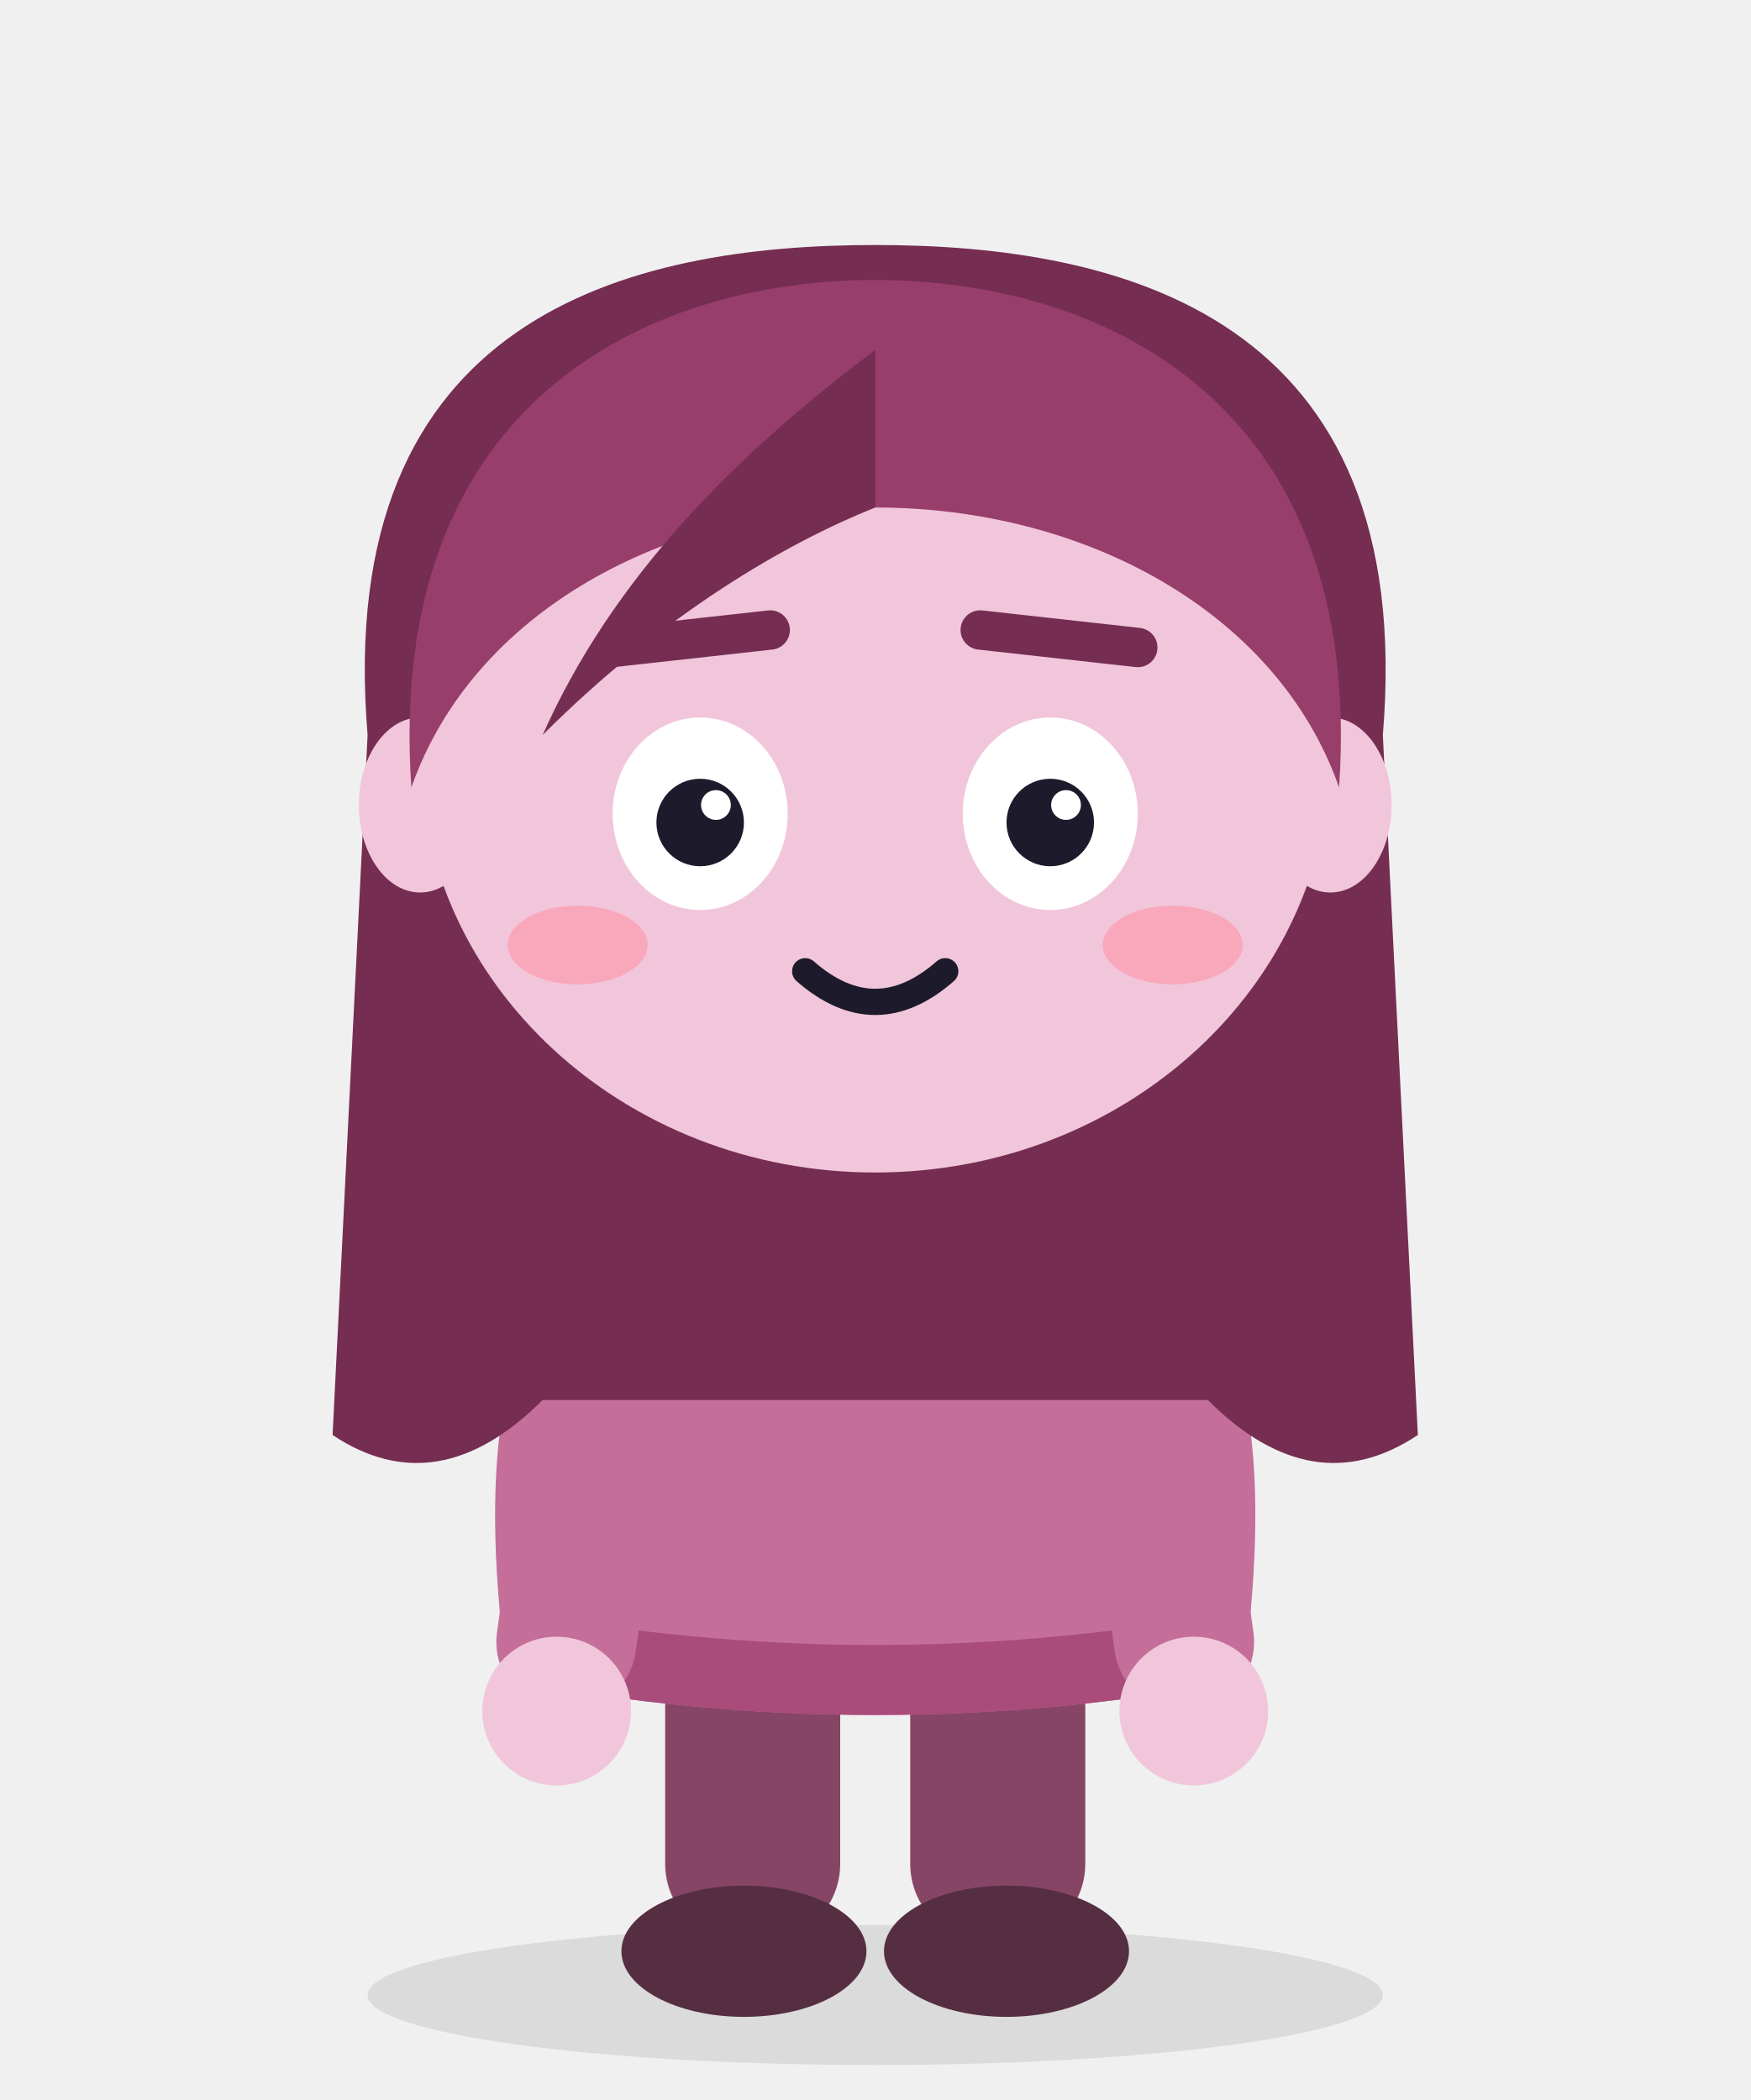
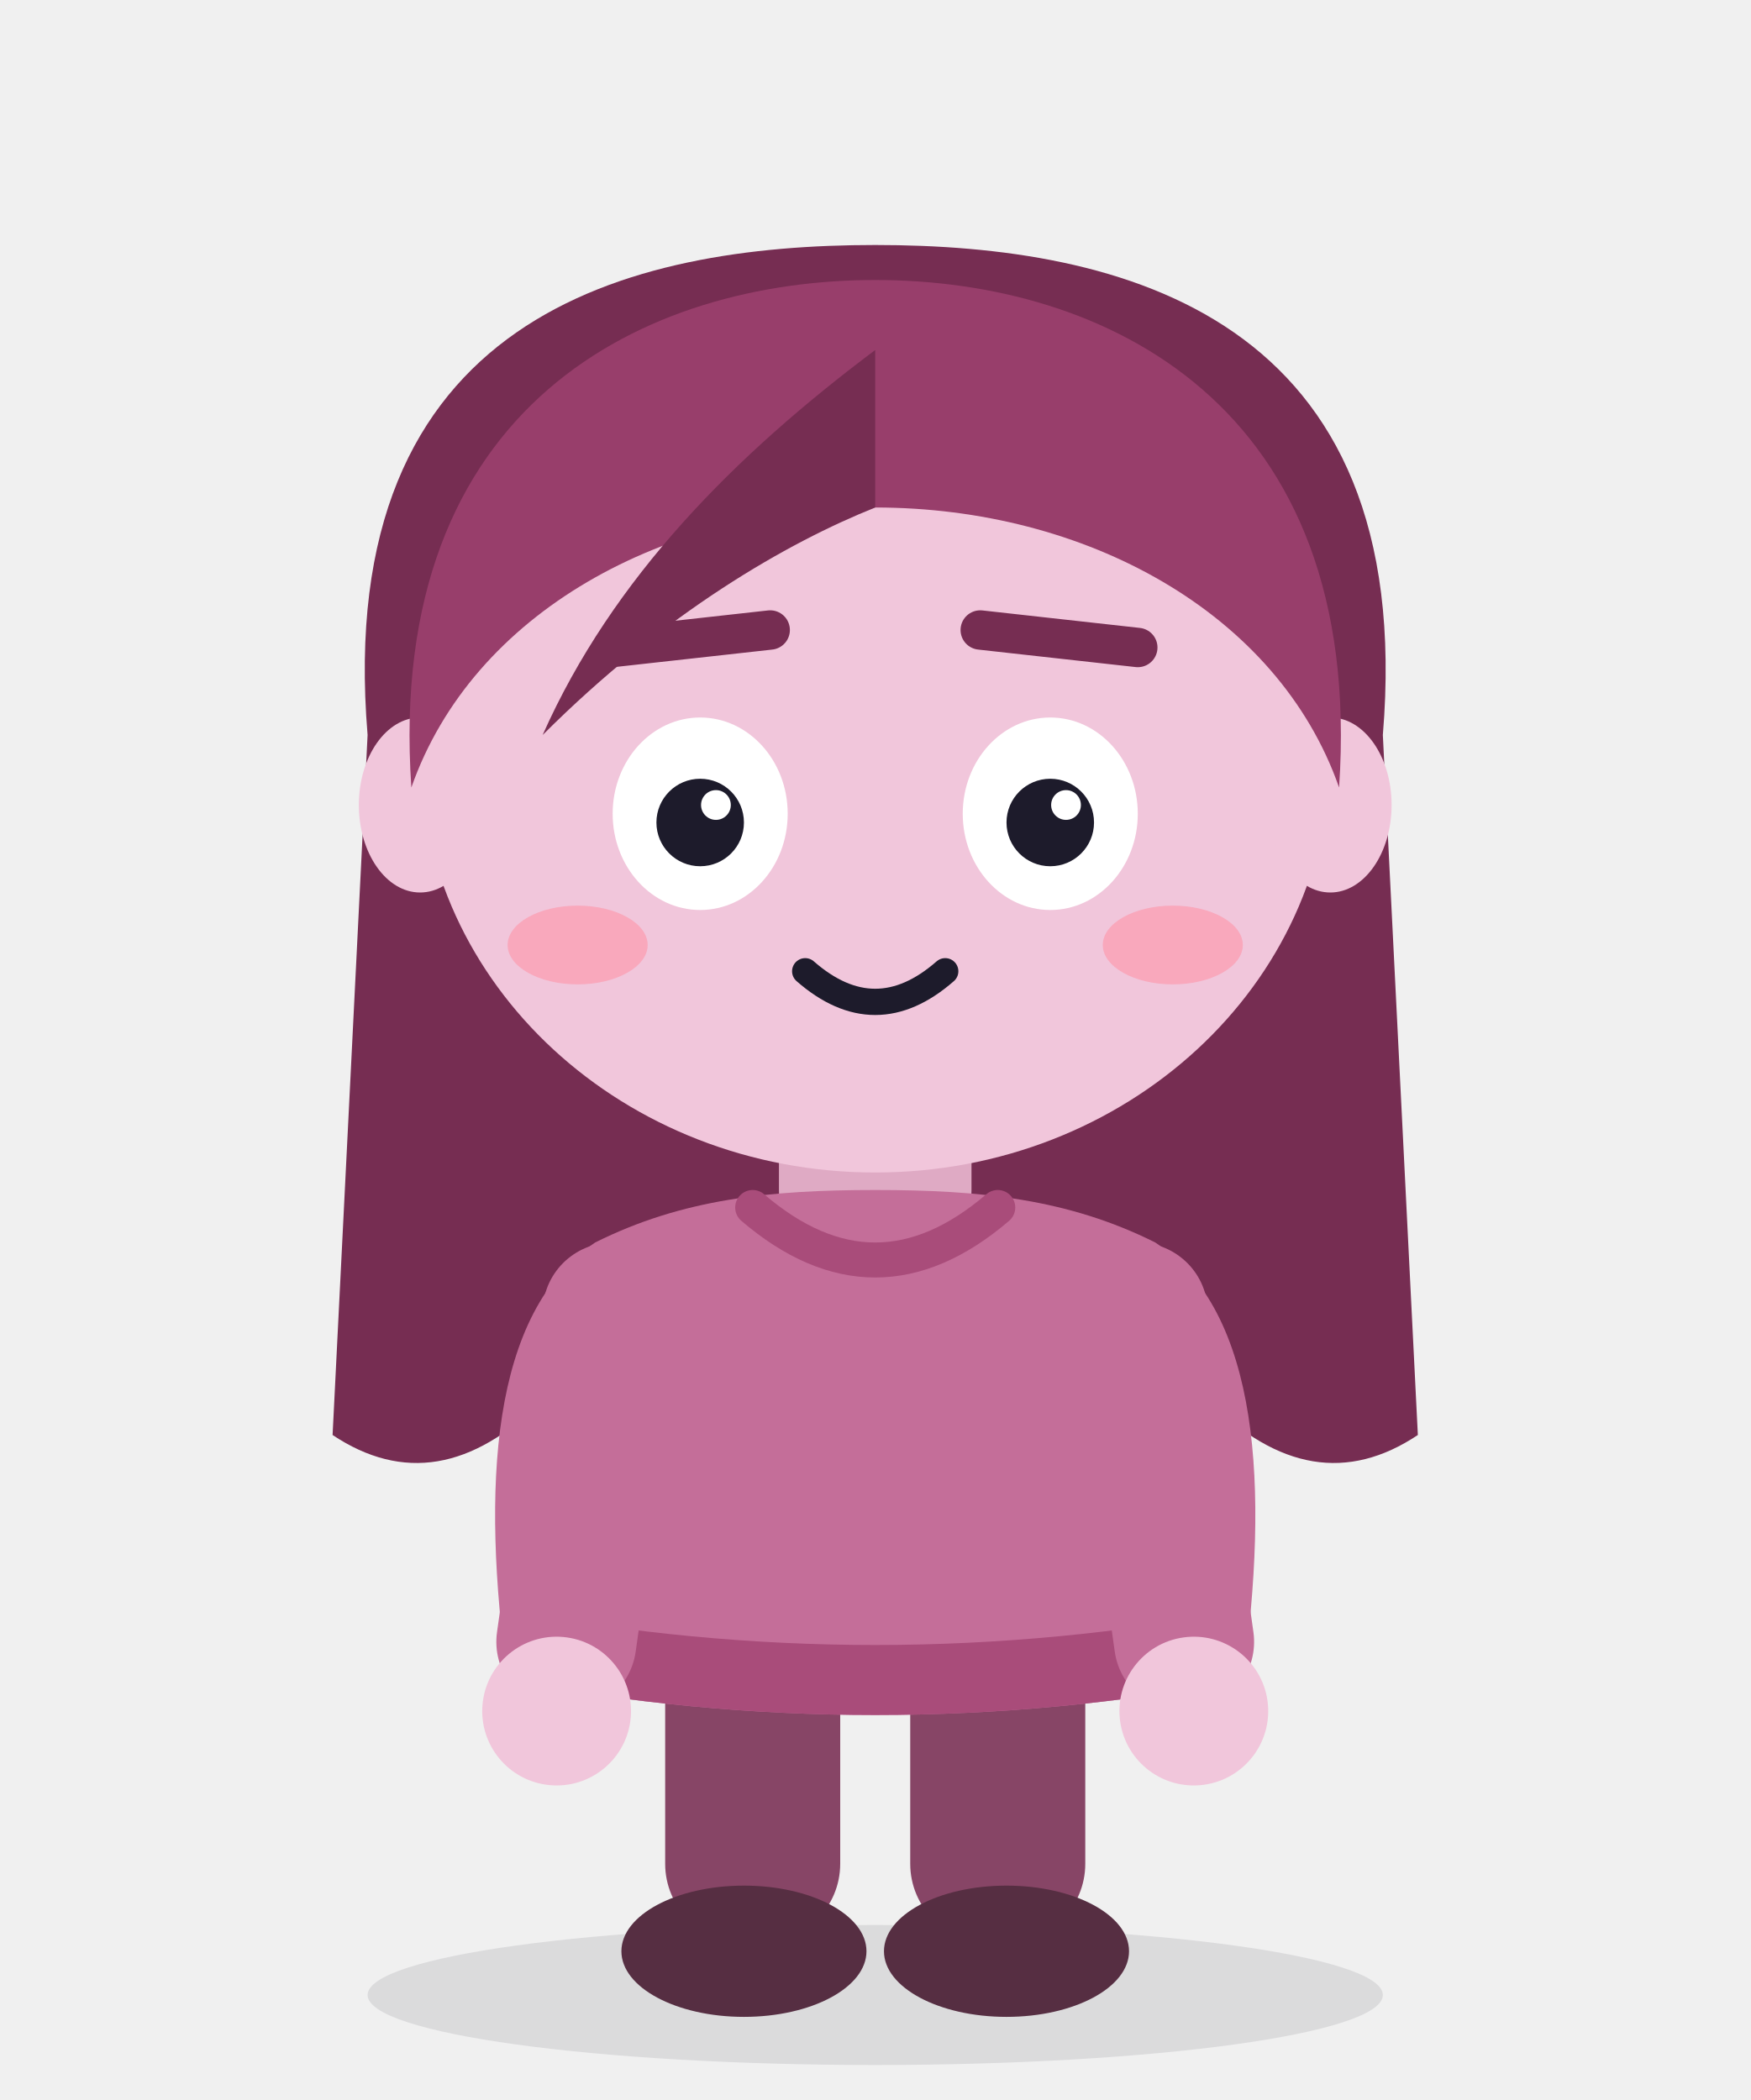
<svg xmlns="http://www.w3.org/2000/svg" viewBox="0 0 200 240" width="200" height="240" role="img" aria-label="Amira, listening">
  <ellipse cx="100" cy="228" rx="58" ry="8" fill="#1d1b2b" opacity="0.10" />
+   <g transform="rotate(0 100 132)">
+     <path d="M42,84 C38,36 72,28 100,28 C128,28 162,36 158,84 L162,164 Q150,172 138,160 L62,160 Q50,172 38,164 Z" fill="#762d52" />
+   </g>
  <rect x="76" y="184" width="20" height="38" rx="9" fill="#874566" />
  <rect x="104" y="184" width="20" height="38" rx="9" fill="#874566" />
  <ellipse cx="85" cy="223" rx="14" ry="7.5" fill="#562e42" />
  <ellipse cx="115" cy="223" rx="14" ry="7.5" fill="#562e42" />
  <rect x="89" y="116" width="22" height="30" rx="10" fill="#dfaac4" />
  <path d="M58,192 C55,170 56,150 68,142 C78,137 88,136 100,136 C112,136 122,137 132,142 C144,150 145,170 142,192 Q100,200 58,192 Z" fill="#c46e99" />
  <path d="M58,192 Q100,200 142,192 L142,184 Q100,192 58,184 Z" fill="#a94c7a" />
  <path d="M86,138 Q100,150 114,138" fill="none" stroke="#a94c7a" stroke-width="4" stroke-linecap="round" />
  <g transform="rotate(8 70 150)">
    <rect x="62" y="142" width="16" height="54" rx="8" fill="#c46e99" />
    <circle cx="70" cy="196" r="8.5" fill="#f1c6db" />
  </g>
  <g transform="rotate(-8 130 150)">
    <rect x="122" y="142" width="16" height="54" rx="8" fill="#c46e99" />
    <circle cx="130" cy="196" r="8.5" fill="#f1c6db" />
  </g>
  <g transform="rotate(0 100 132)">
-     <path d="M42,84 C38,36 72,28 100,28 C128,28 162,36 158,84 L162,164 Q150,172 138,160 L62,160 Q50,172 38,164 Z" fill="#762d52" />
    <ellipse cx="100" cy="86" rx="52" ry="48" fill="#f1c6db" />
    <ellipse cx="48" cy="92" rx="7" ry="10" fill="#f1c6db" />
    <ellipse cx="152" cy="92" rx="7" ry="10" fill="#f1c6db" />
    <path d="M47,90 C44,46 74,32 100,32 C126,32 156,46 153,90 C146,70 124,58 100,58 C76,58 54,70 47,90 Z" fill="#983e6b" />
    <path d="M100,40 C84,52 70,66 62,84 C76,70 90,62 100,58 Z" fill="#762d52" />
    <ellipse cx="80" cy="93" rx="10" ry="11" fill="#ffffff" />
    <circle cx="80" cy="94" r="5" fill="#1d1b2b" />
    <circle cx="81.8" cy="92" r="1.7" fill="#ffffff" />
    <ellipse cx="120" cy="93" rx="10" ry="11" fill="#ffffff" />
    <circle cx="120" cy="94" r="5" fill="#1d1b2b" />
    <circle cx="121.8" cy="92" r="1.7" fill="#ffffff" />
    <path d="M70,74 L88,72" stroke="#762d52" stroke-width="4.5" stroke-linecap="round" />
    <path d="M112,72 L130,74" stroke="#762d52" stroke-width="4.5" stroke-linecap="round" />
    <path d="M92,111 Q100,118 108,111" fill="none" stroke="#1d1b2b" stroke-width="3" stroke-linecap="round" />
    <ellipse cx="66" cy="108" rx="8" ry="4.5" fill="#ff8fa3" opacity="0.55" />
    <ellipse cx="134" cy="108" rx="8" ry="4.5" fill="#ff8fa3" opacity="0.55" />
  </g>
</svg>
